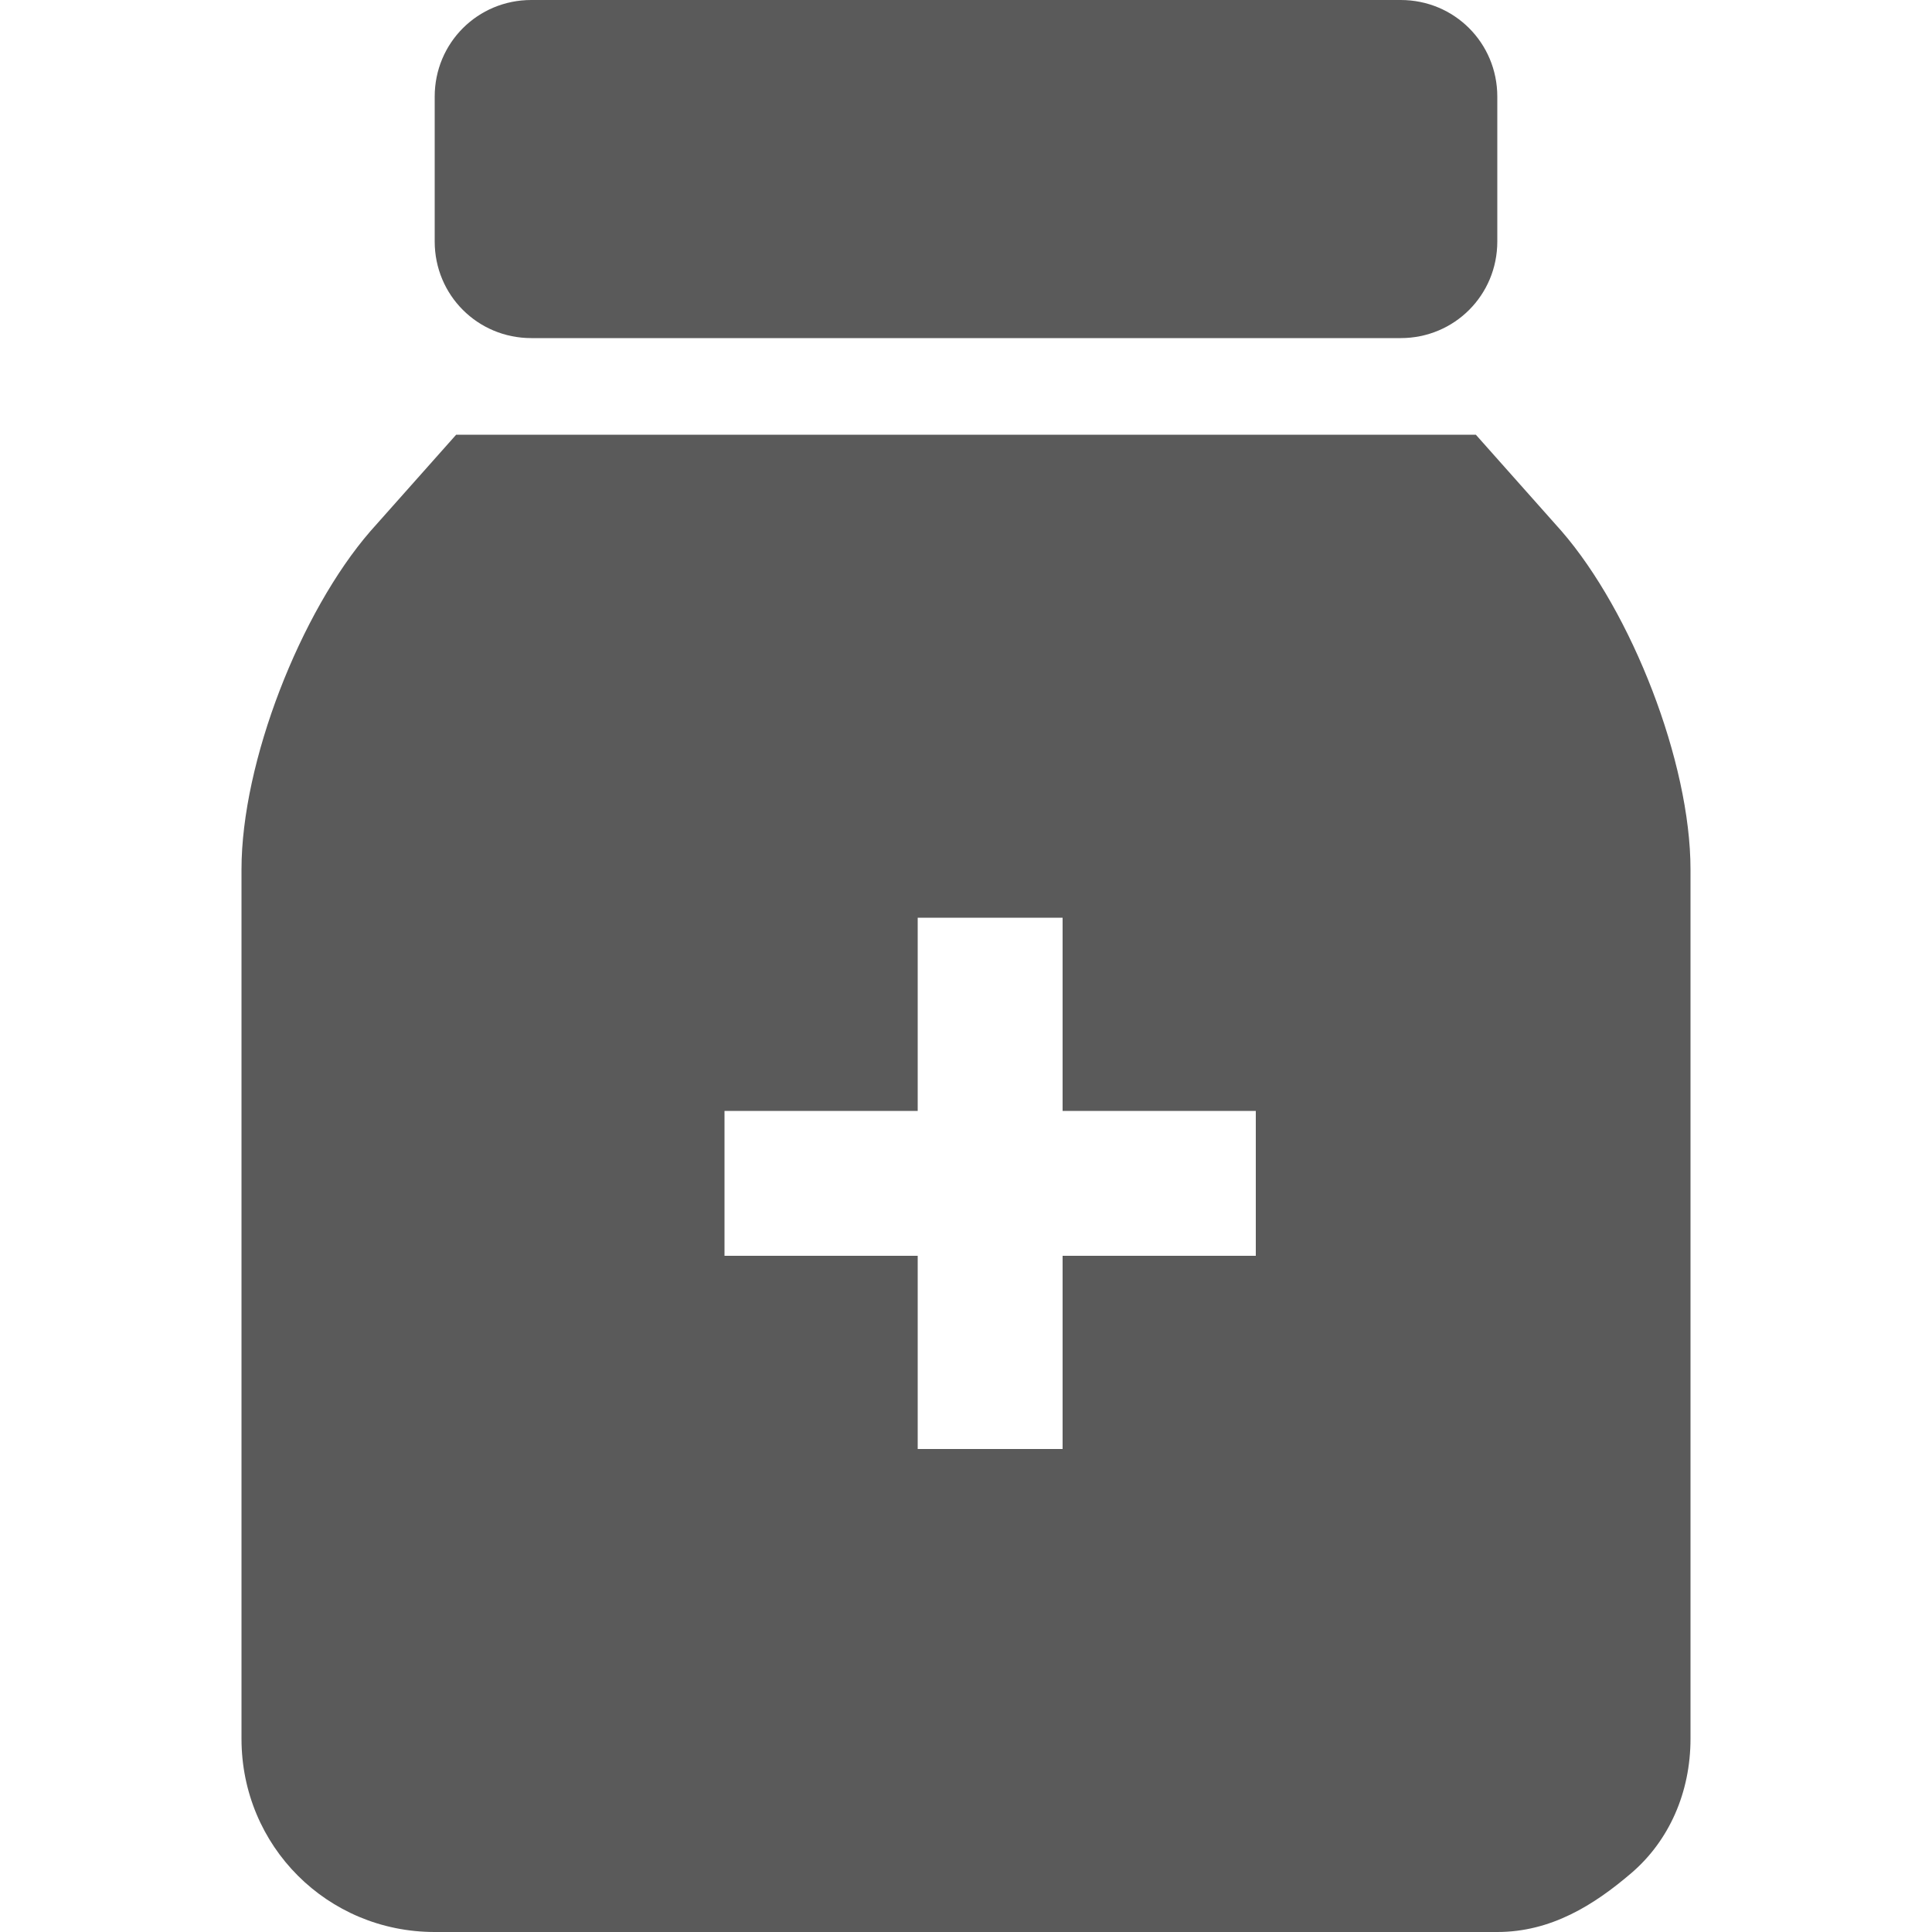
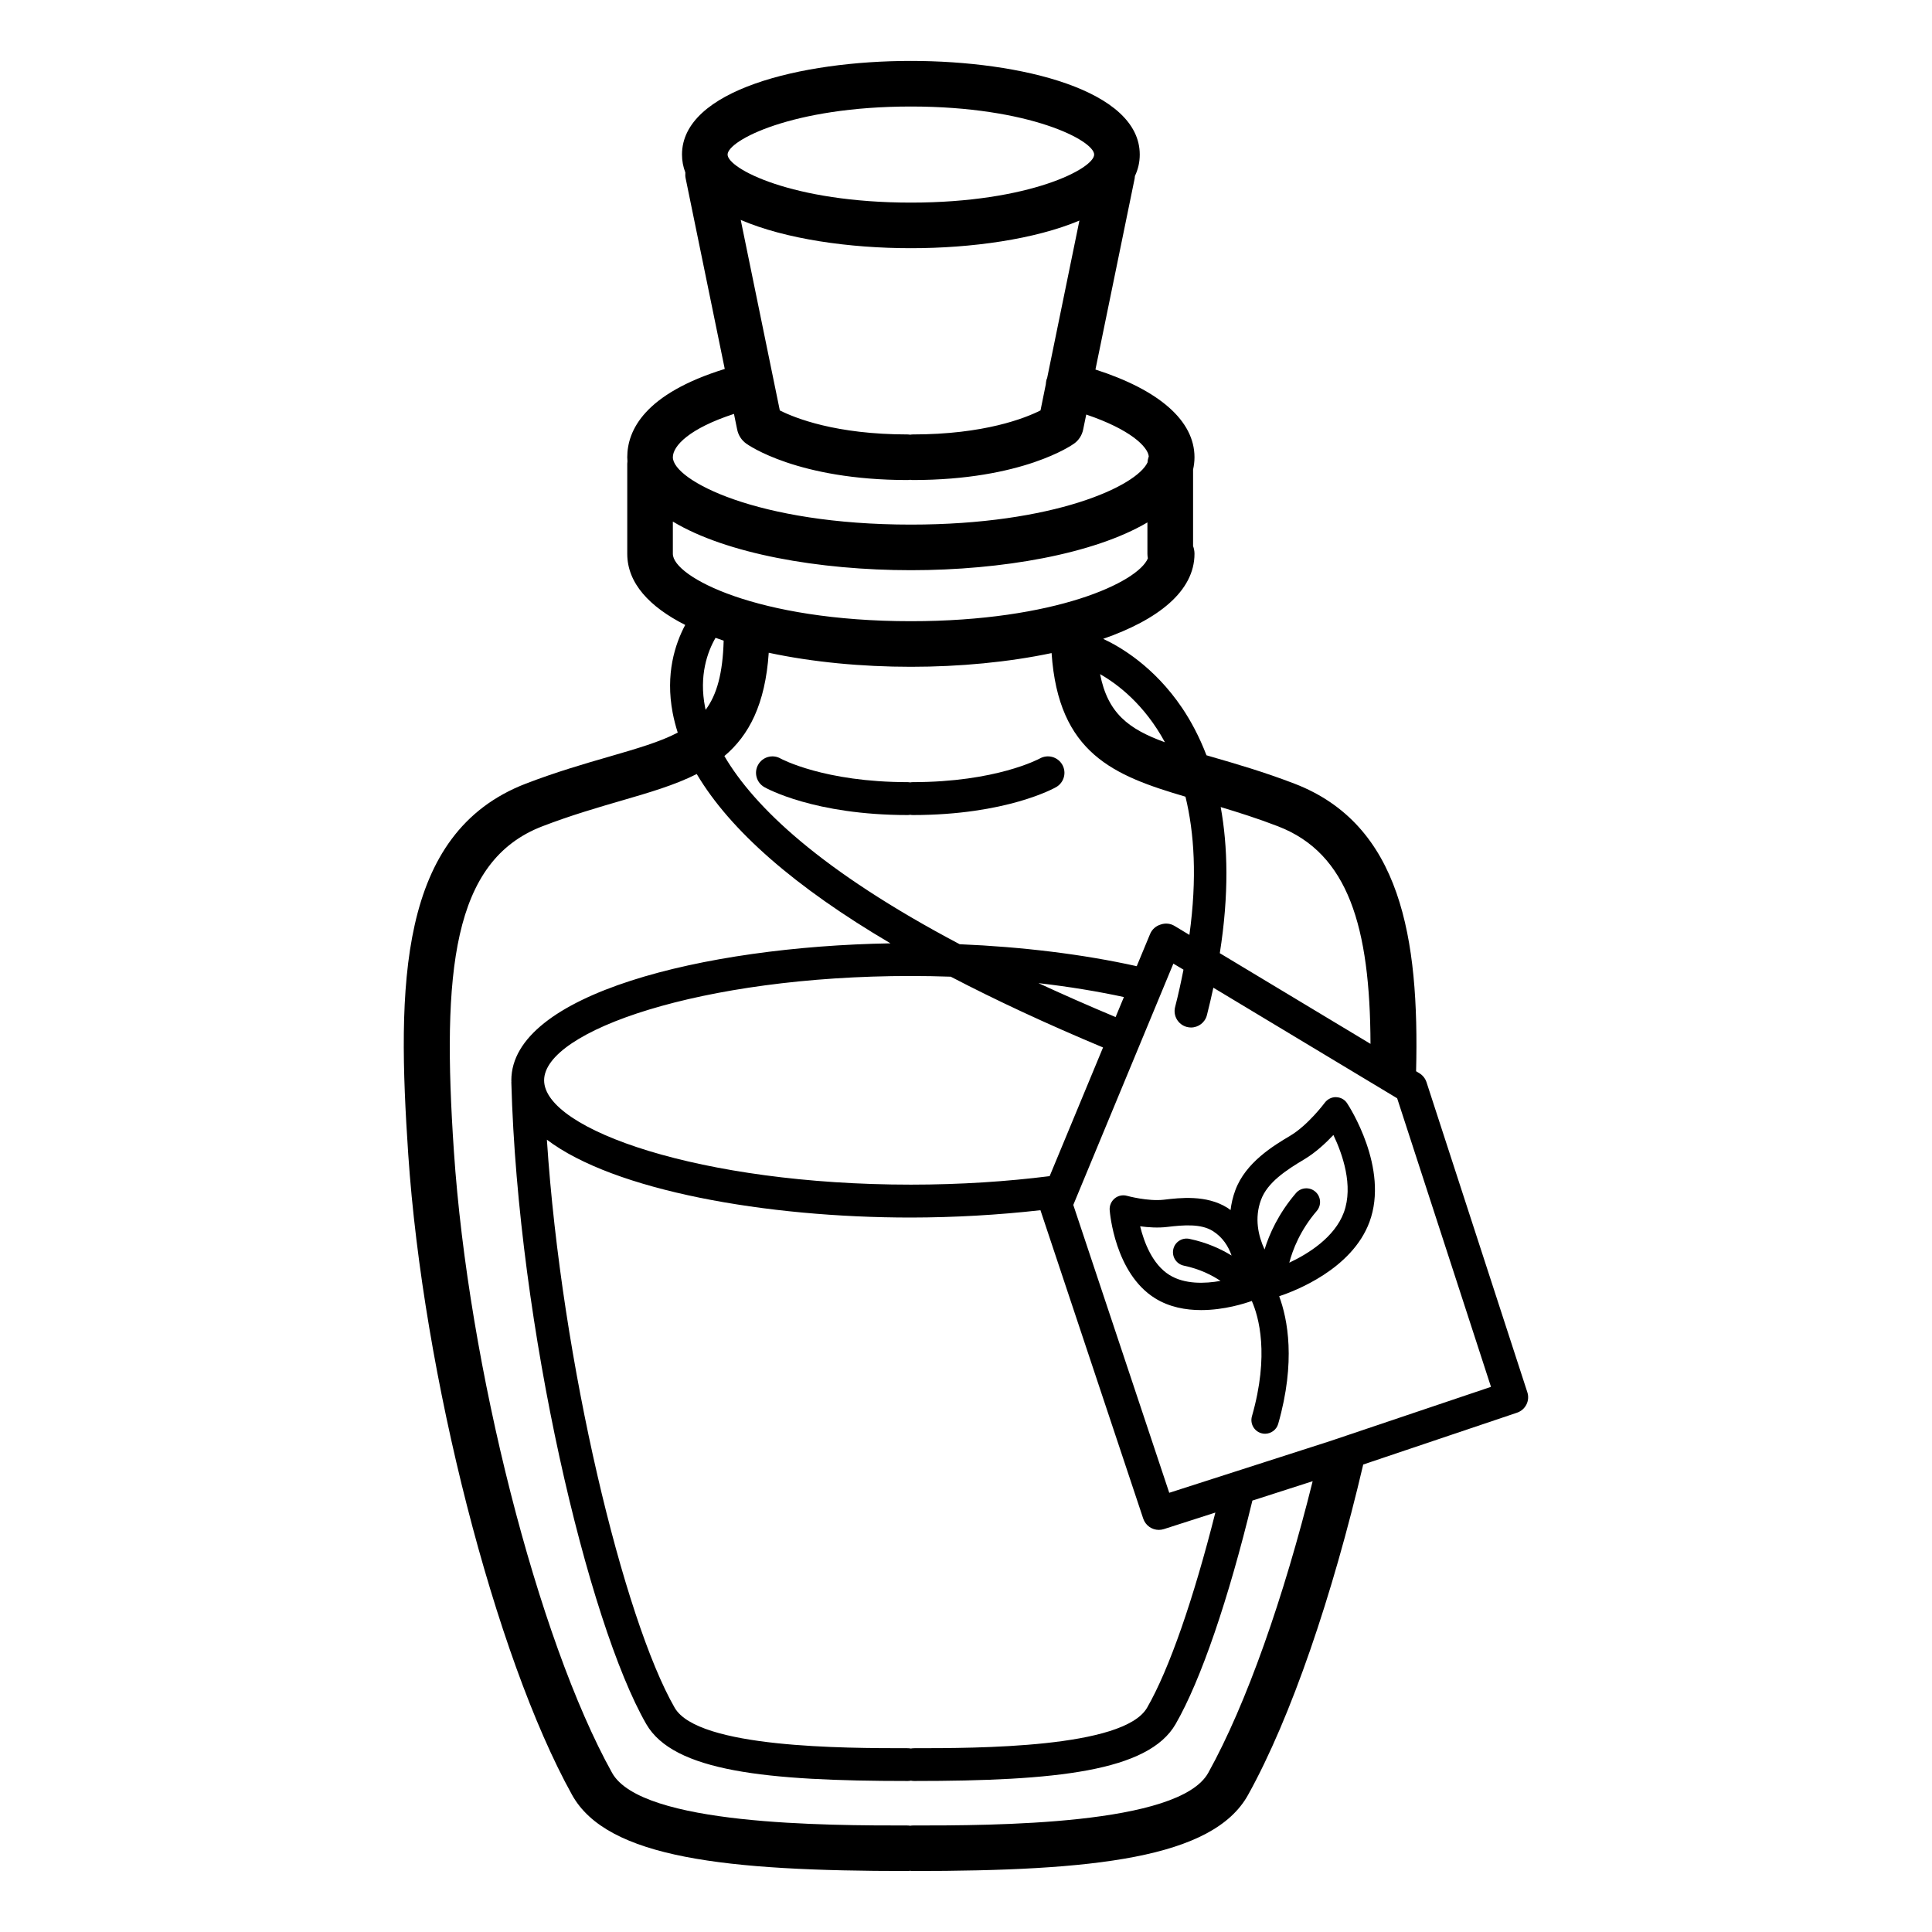
- <svg xmlns="http://www.w3.org/2000/svg" t="1734765324233" class="icon" viewBox="0 0 1024 1024" version="1.1" p-id="19005" width="200" height="200">
-   <path d="M486.4 588.8H384v76.8h102.4V768h76.8v-102.4h102.4v-76.8h-102.4v-102.4h-76.8v102.4z m-256-537.6C230.4 22.756 253.156 0 281.6 0h460.8c28.444 0 51.2 22.756 51.2 51.2v76.8c0 28.444-22.756 51.2-51.2 51.2H281.6c-28.444 0-51.2-22.756-51.2-51.2V51.2zM128 460.8c0-56.889 31.289-136.533 68.267-179.2L241.778 230.4h540.444l45.511 51.2c36.978 42.667 68.267 122.311 68.267 179.2v460.8c0 28.444-11.378 54.044-31.289 71.111S822.044 1024 793.6 1024H230.4c-56.889 0-102.4-45.511-102.4-102.4V460.8z" fill="#5A5A5A" p-id="19006" />
+ <svg xmlns="http://www.w3.org/2000/svg" version="1.1" x="0px" y="0px" viewBox="0 0 300 300" style="enable-background:new 0 0 300 300;" xml:space="preserve">
+   <style type="text/css">
+ 	.st0{display:none;}
+ 	.st1{display:inline;}
+ </style>
+   <g id="图层_2" class="st0">
+     <g class="st1">
+       <path d="M188.51,145.19l-0.99-0.76c-15.8-12.16-20.25-15.61-17.79-45.46c6.04-2.85,9.87-6.68,9.87-11.47    c0-0.42-0.09-0.82-0.22-1.2V74.42c0.14-0.62,0.22-1.26,0.22-1.92c0-5.65-5.44-10.42-15.38-13.62l6.09-29.67    c0.03-0.13,0.03-0.25,0.04-0.38c0.49-1.04,0.76-2.14,0.76-3.33c0-9.99-18.42-14.54-35.54-14.54c-17.12,0-35.54,4.55-35.54,14.54    c0,0.98,0.18,1.91,0.52,2.79c-0.02,0.3-0.01,0.61,0.05,0.93l6.07,29.58C94.23,62.64,91.53,68.3,91.53,72.5    c0,0.21,0.02,0.42,0.04,0.63c-0.01,0.12-0.04,0.25-0.04,0.37v14c0,4.72,3.73,8.52,9.64,11.36c2.49,29.95-1.96,33.39-17.78,45.57    l-0.99,0.76c-27.93,21.52-41.98,41.69-42.97,61.65c-1.23,24.94,18.2,45.41,38.2,64.24c17.39,16.37,34.75,17.91,57.18,17.96    c0.01,0,0.02,0,0.02,0c0.21,0,0.41,0,0.61,0c0.2,0,0.41,0,0.61,0c0.01,0,0.02,0,0.02,0c22.43-0.05,39.79-1.59,57.18-17.96    c20-18.83,39.43-39.3,38.2-64.24C230.49,186.88,216.44,166.72,188.51,145.19z M109.15,35.65c6.94,2.98,16.88,4.4,26.42,4.4    c9.43,0,19.25-1.38,26.17-4.3l-5.01,24.45c-0.03,0.09-0.07,0.16-0.09,0.25c-0.07,0.25-0.1,0.5-0.11,0.75l-0.83,4.04    c-2.36,1.19-8.7,3.72-19.85,3.72c-0.13,0-0.26,0.02-0.39,0.04c-0.13-0.01-0.26-0.04-0.39-0.04c-11.15,0-17.49-2.54-19.85-3.72    L109.15,35.65z M135.57,18.04c18.48,0,28.46,5.29,28.46,7.46s-9.97,7.46-28.46,7.46c-18.48,0-28.46-5.29-28.46-7.46    S117.09,18.04,135.57,18.04z M108.1,65.77l0.5,2.44c0.18,0.87,0.67,1.63,1.39,2.15c0.32,0.23,8,5.68,25.08,5.68    c0.13,0,0.26-0.02,0.39-0.04c0.13,0.01,0.26,0.04,0.39,0.04c17.08,0,24.77-5.45,25.08-5.68c0.71-0.52,1.21-1.29,1.39-2.15    l0.48-2.35c6.84,2.32,9.55,5,9.71,6.49c-0.1,0.3-0.17,0.62-0.19,0.95c-1.71,3.69-14.54,9.65-36.75,9.65    c-23.91,0-36.96-6.91-36.96-10.46C98.61,70.73,101.17,68.03,108.1,65.77z M98.61,87.5v-5.01c8.28,4.98,22.67,7.55,36.96,7.55    c14.16,0,28.42-2.53,36.73-7.42v4.88c0,0.24,0.03,0.48,0.07,0.7c-1.52,3.68-14.39,9.75-36.8,9.75    C111.66,97.96,98.61,91.05,98.61,87.5z M188.42,265.92c-15.71,14.78-31.22,16.01-52.96,16.04c-21.74-0.02-37.25-1.25-52.96-16.04    c-18.8-17.69-37.06-36.8-35.98-58.73c0.88-17.76,14.03-36.2,40.21-56.38l0.98-0.76c16.94-13.04,22.76-19.09,20.77-48.45    c7.82,2.28,17.48,3.44,27.09,3.44c9.52,0,19.09-1.14,26.86-3.38c-1.98,29.31,3.84,35.35,20.77,48.38l0.98,0.76    c26.18,20.18,39.34,38.62,40.21,56.38C225.48,229.12,207.22,248.23,188.42,265.92z" />
+       <path d="M136,193.03C136,193.03,136,193.03,136,193.03c-0.16,0-0.31,0.02-0.46,0.05c-0.15-0.03-0.31-0.05-0.47-0.05    c-11.06,0-20.02,4.35-24.57,11.95c-3.81,6.35-4.04,14.28-0.6,20.71c3.91,7.32,9.02,10.51,11.71,11.75V247    c0,1.36,1.11,2.47,2.47,2.47h11c0.13,0,0.25-0.02,0.38-0.04c0.12,0.02,0.25,0.04,0.37,0.04l11,0.04c0,0,0,0,0.01,0    c0.65,0,1.28-0.26,1.74-0.72c0.46-0.46,0.73-1.09,0.73-1.74l0.03-9.56c2.69-1.24,7.82-4.41,11.75-11.72    c3.45-6.42,3.25-14.36-0.54-20.71C156.01,197.45,147.07,193.07,136,193.03z M156.73,223.43c-4.4,8.18-10.27,9.92-10.49,9.98    c-1.08,0.29-1.83,1.26-1.84,2.38l-0.03,8.77l-3.06-0.01l0.01-2.21c0-1.36-1.1-2.47-2.46-2.48c0,0,0,0-0.01,0    c-1.36,0-2.46,1.1-2.47,2.46l-0.01,2.21l-0.53,0c0,0-0.01,0-0.01,0c-0.13,0-0.25,0.02-0.37,0.04c-0.13-0.02-0.25-0.04-0.38-0.04    h-0.53v-2.21c0-1.36-1.11-2.47-2.47-2.47s-2.47,1.11-2.47,2.47v2.21h-3.06v-8.77c0-1.12-0.75-2.1-1.83-2.38    c-0.06-0.02-6.09-1.83-10.46-10.01c-2.62-4.91-2.44-10.98,0.48-15.85c3.69-6.16,10.92-9.55,20.34-9.55c0.16,0,0.31-0.02,0.46-0.05    c0.15,0.03,0.3,0.05,0.46,0.05c9.42,0.03,16.63,3.44,20.31,9.61C159.2,212.46,159.36,218.53,156.73,223.43z" />
+       <path d="M124.57,210.82c-2.88,0-4.97,3.2-4.97,7.62c0,4.42,2.09,7.62,4.97,7.62s4.97-3.2,4.97-7.62    C129.54,214.03,127.45,210.82,124.57,210.82z" />
+       <path d="M135.48,226.33c-2.56-0.13-4.79,4.97-3.69,5.99c0.84,0.78,2.31,0.73,3.69-0.01c1.37,0.75,2.85,0.8,3.69,0.02    C140.25,231.32,138.05,226.2,135.48,226.33z" />
+       <path d="M186.23,163.2c-0.38-0.32-0.78-0.65-1.2-0.99c-1.98-1.63-4.22-3.48-6.6-5.87c-0.05-0.05-0.1-0.08-0.15-0.12    c-6.15-7.67-24.88-11.76-42.7-11.76c-17.62,0-36.13,3.99-42.49,11.49c-0.11,0.08-0.21,0.16-0.31,0.25    c-2.38,2.38-4.63,4.22-6.61,5.84c-0.42,0.35-0.83,0.68-1.21,1c-19.04,15.8-28.48,30.5-28.85,44.93    c-0.48,18.9,14.7,34.47,31.65,50.08c14.29,13.15,28.57,14.45,46.99,14.5c0,0,0,0,0.01,0c0.49,0,0.97,0,1.45,0    c18.36,0,32.62-1.28,46.92-14.35c17.01-15.55,32.24-31.07,31.82-49.97C214.61,193.79,205.22,179.06,186.23,163.2z M135.57,149.55    c24.6,0,39.7,7.11,39.7,12.2s-15.1,12.2-39.7,12.2c-24.6,0-39.7-7.11-39.7-12.2S110.97,149.55,135.57,149.55z M179.67,254.44    c-13.28,12.14-26.34,13.04-44.66,13.01c-17.91-0.04-30.76-1.15-43.81-13.15c-16.67-15.34-30.44-29.41-30.01-46.19    c0.33-12.88,9.16-26.33,27.01-41.14c0.37-0.31,0.77-0.63,1.18-0.97c0.58-0.47,1.21-1,1.87-1.54c3.37,9.51,24.41,14.6,44.32,14.6    c19.84,0,40.81-5.06,44.29-14.51c0.67,0.57,1.33,1.11,1.92,1.6c0.41,0.34,0.8,0.66,1.17,0.97c17.79,14.86,26.58,28.34,26.87,41.22    C210.21,225.13,196.4,239.15,179.67,254.44z" />
+       <path d="M146.45,210.86c0,0-0.01,0-0.01,0c-1.63,0-3.09,1.05-3.99,2.89c-0.64,1.3-0.99,2.97-1,4.72    c-0.01,1.74,0.34,3.42,0.96,4.72c0.89,1.84,2.34,2.91,3.98,2.91c0,0,0.01,0,0.01,0c1.63,0,3.09-1.05,3.98-2.89    c0.64-1.3,0.99-2.97,1-4.72C151.4,214.08,149.32,210.87,146.45,210.86z" />
+       <path d="M217.57,92.04c7.19,0,13.04-5.85,13.04-13.04s-5.85-13.04-13.04-13.04S204.53,71.81,204.53,79S210.38,92.04,217.57,92.04z     M217.57,73.04c3.28,0,5.96,2.67,5.96,5.96s-2.67,5.96-5.96,5.96s-5.96-2.67-5.96-5.96S214.29,73.04,217.57,73.04z" />
+       <path d="M244.07,95.96c-9.12,0-16.54,7.42-16.54,16.54s7.42,16.54,16.54,16.54s16.54-7.42,16.54-16.54S253.19,95.96,244.07,95.96z     M244.07,121.96c-5.21,0-9.46-4.24-9.46-9.46s4.24-9.46,9.46-9.46s9.46,4.24,9.46,9.46S249.29,121.96,244.07,121.96z" />
+       <path d="M202.07,132.04c6.92,0,12.54-5.63,12.54-12.54s-5.63-12.54-12.54-12.54s-12.54,5.63-12.54,12.54    S195.15,132.04,202.07,132.04z M202.07,114.04c3.01,0,5.46,2.45,5.46,5.46s-2.45,5.46-5.46,5.46s-5.46-2.45-5.46-5.46    S199.06,114.04,202.07,114.04z" />
+     </g>
+   </g>
+   <g id="图层_1">
+     <g>
+       <path d="M161.46,117.78c-0.12,0.06-6.77,3.67-19.74,3.67c-0.13,0-0.26,0.02-0.39,0.04c-0.13-0.02-0.26-0.04-0.39-0.04    c-12.97,0-19.63-3.61-19.74-3.67c-1.22-0.69-2.77-0.27-3.47,0.96c-0.7,1.22-0.27,2.78,0.95,3.48c0.31,0.18,7.75,4.34,22.27,4.34    c0.13,0,0.26-0.02,0.39-0.04c0.13,0.02,0.26,0.04,0.39,0.04c14.51,0,21.96-4.16,22.27-4.34c1.22-0.7,1.65-2.26,0.95-3.48    C164.24,117.51,162.69,117.09,161.46,117.78z" />
+       <path d="M237.16,216.17l-15.65-48.12c-0.19-0.58-0.58-1.08-1.11-1.4l-0.51-0.31c0.51-20.67-2.34-38.29-18.9-44.66    c-4.72-1.81-9.03-3.06-12.83-4.16c-0.28-0.08-0.55-0.16-0.82-0.24c-1.12-2.92-2.44-5.36-3.78-7.35    c-4.38-6.48-9.67-9.53-12.26-10.73c8.47-2.95,14.18-7.37,14.18-13.21c0-0.42-0.08-0.82-0.22-1.2V72.92    c0.14-0.62,0.22-1.26,0.22-1.92c0-5.65-5.44-10.42-15.38-13.62l6.09-29.67c0.02-0.13,0.03-0.25,0.04-0.38    c0.49-1.03,0.75-2.14,0.75-3.33c0-9.99-18.42-14.54-35.54-14.54S105.9,14.01,105.9,24c0,0.98,0.18,1.91,0.52,2.79    c-0.02,0.3-0.02,0.61,0.05,0.92l6.07,29.58C100.1,61.14,97.4,66.8,97.4,71c0,0.21,0.02,0.42,0.03,0.63    c-0.01,0.12-0.03,0.24-0.03,0.37v14c0,4.55,3.46,8.24,9,11.04c-1.6,3-3.09,7.64-1.95,13.64c0.2,1.03,0.46,2.06,0.79,3.08    c-2.72,1.43-6.27,2.46-10.75,3.76c-3.81,1.1-8.11,2.35-12.83,4.16c-19.93,7.67-20.01,31.6-18.27,57.55    c2.31,34.26,13.49,77.96,25.44,99.48c5.47,9.85,23.99,11.82,52.1,11.82c0.13,0,0.26-0.02,0.39-0.04c0.13,0.02,0.25,0.04,0.39,0.04    c28.11,0,46.63-1.97,52.09-11.82c6.68-12.02,13.11-30.95,17.88-51.3l23.86-8.04C236.88,218.93,237.6,217.5,237.16,216.17z     M198.45,128.31c10.92,4.2,14.3,15.66,14.36,33.78l-23.4-14.08c1.45-9.16,1.24-16.63,0.14-22.69    C192.33,126.16,195.32,127.1,198.45,128.31z M184.69,145.17l-2.32-1.4c-0.67-0.4-1.45-0.45-2.14-0.21    c-0.71,0.21-1.33,0.72-1.64,1.46l-2.08,5.01c-8.34-1.86-17.85-3.01-27.49-3.41c-21.54-11.38-31.91-21.32-36.54-29.22    c3.82-3.22,6.35-8.03,6.89-16.04c6.76,1.45,14.43,2.18,22.07,2.18c7.56,0,15.15-0.72,21.85-2.13c1.06,15.63,9.71,19.04,20.79,22.3    C185.44,129.3,185.91,136.33,184.69,145.17z M161.56,187.92l15.96,47.89c0.36,1.07,1.35,1.75,2.42,1.75    c0.26,0,0.52-0.04,0.78-0.12l8-2.57c-3.37,13.35-7.15,24.32-10.6,30.3c-3.62,6.29-26.44,6.29-36.18,6.29    c-0.17,0-0.34,0.02-0.5,0.05c-0.16-0.03-0.33-0.05-0.5-0.05c-9.74,0-32.56,0-36.18-6.29c-7.87-13.68-17.56-53.41-19.84-88.2    c10.43,7.91,34,12.09,56.52,12.09C148.19,189.05,155.01,188.66,161.56,187.92z M162.99,182.63c-6.58,0.83-13.83,1.32-21.55,1.32    c-32.59,0-56.95-8.55-56.95-16.2c0-7.65,24.36-16.2,56.95-16.2c2.1,0,4.16,0.04,6.19,0.11c7.04,3.67,14.92,7.34,23.65,10.99    L162.99,182.63z M161.25,152.66c4.78,0.55,9.24,1.29,13.27,2.16l-1.29,3.11C168.97,156.15,164.99,154.39,161.25,152.66z     M180.89,115.26c-5.68-2.06-8.88-4.53-10.07-10.58C173.51,106.21,177.69,109.36,180.89,115.26z M141.44,16.54    c18.48,0,28.46,5.3,28.46,7.46c0,2.16-9.98,7.46-28.46,7.46s-28.46-5.3-28.46-7.46C112.98,21.84,122.96,16.54,141.44,16.54z     M167.61,34.25L162.6,58.7c-0.03,0.08-0.07,0.16-0.1,0.25c-0.06,0.25-0.09,0.5-0.11,0.74l-0.82,4.04    c-2.36,1.19-8.71,3.73-19.85,3.73c-0.14,0-0.26,0.02-0.39,0.04c-0.13-0.02-0.26-0.04-0.39-0.04c-11.15,0-17.49-2.54-19.85-3.73    l-6.07-29.58c6.94,2.98,16.88,4.39,26.42,4.39C150.87,38.54,160.69,37.16,167.61,34.25z M113.97,64.27l0.5,2.44    c0.18,0.87,0.67,1.64,1.39,2.16c0.31,0.23,8,5.67,25.08,5.67c0.13,0,0.26-0.02,0.39-0.04c0.13,0.02,0.25,0.04,0.39,0.04    c17.08,0,24.76-5.44,25.08-5.67c0.72-0.52,1.21-1.29,1.39-2.16l0.48-2.34c6.84,2.31,9.55,4.99,9.71,6.49    c-0.1,0.3-0.17,0.61-0.19,0.94c-1.7,3.69-14.53,9.66-36.75,9.66c-23.91,0-36.96-6.91-36.96-10.46    C104.48,69.23,107.04,66.53,113.97,64.27z M104.48,86v-5.01c8.28,4.99,22.68,7.55,36.96,7.55c14.16,0,28.42-2.52,36.73-7.42V86    c0,0.24,0.03,0.48,0.07,0.7c-1.52,3.69-14.38,9.76-36.8,9.76C117.53,96.46,104.48,89.55,104.48,86z M112.37,99.48    c-0.14,5.05-1.04,8.37-2.8,10.74c-0.03-0.12-0.06-0.24-0.08-0.36c-0.98-4.97,0.37-8.66,1.62-10.82    C111.53,99.19,111.94,99.34,112.37,99.48z M187.62,275.28c-4.54,8.18-33.53,8.18-45.9,8.18c-0.14,0-0.26,0.02-0.39,0.04    c-0.13-0.02-0.26-0.04-0.39-0.04c-12.38,0-41.36,0-45.9-8.18c-11.53-20.74-22.32-63.14-24.56-96.52    c-1.88-27.88-0.24-45.08,13.73-50.45c4.44-1.71,8.59-2.91,12.26-3.98c4.3-1.25,8.3-2.41,11.72-4.14    c5.19,8.76,15.24,17.55,30.08,26.29c-29.11,0.5-58.87,7.92-58.87,21.27c0,0.06,0.01,0.11,0.01,0.17c0,0.05-0.01,0.1-0.01,0.15    c1.03,37.97,11.91,83.92,20.95,99.64c4.24,7.36,18.68,8.84,40.6,8.84c0.17,0,0.34-0.02,0.5-0.05c0.16,0.03,0.33,0.05,0.5,0.05    c21.93,0,36.37-1.48,40.6-8.84c3.95-6.86,8.24-19.49,11.92-34.7l9.36-3.01C199.33,248.06,193.57,264.56,187.62,275.28z     M206.54,223.77l-24.98,8.03l-14.9-44.7l15.54-37.47l1.57,0.94c-0.37,1.87-0.78,3.78-1.3,5.8c-0.35,1.37,0.48,2.75,1.84,3.1    c0.21,0.05,0.42,0.08,0.63,0.08c1.14,0,2.18-0.77,2.47-1.92c0.37-1.46,0.7-2.88,1-4.26l28.54,17.17l14.57,44.81L206.54,223.77z" />
+       <path d="M207.48,170.37c-0.66-0.04-1.35,0.3-1.77,0.86c-0.03,0.04-2.58,3.46-5.34,5.11c-2.6,1.55-6.95,4.15-8.55,8.48v0    c-0.39,1.05-0.62,2.08-0.74,3.08c-0.17-0.12-0.32-0.25-0.5-0.36c-3.27-2.04-7.39-1.54-9.85-1.25c-2.47,0.29-5.69-0.59-5.72-0.6    c-0.67-0.19-1.39-0.04-1.92,0.4s-0.83,1.11-0.78,1.81c0.03,0.4,0.8,9.8,7.04,13.69c2.23,1.39,4.78,1.84,7.16,1.84    c3.61,0,6.81-1.04,7.87-1.42c1.07,2.43,2.76,8.34,0.02,17.91c-0.32,1.13,0.33,2.31,1.46,2.63c0.2,0.06,0.39,0.08,0.58,0.08    c0.92,0,1.78-0.61,2.04-1.54c2.76-9.67,1.46-16.28,0.15-19.81c2.44-0.81,11.3-4.19,14.02-11.53c3.09-8.35-3.19-18.01-3.46-18.42    C208.82,170.74,208.18,170.39,207.48,170.37z M183.83,196.53c2.5,0.52,4.4,1.5,5.69,2.37c-2.41,0.43-5.56,0.55-7.93-0.92    c-2.66-1.66-3.94-5.09-4.55-7.56c1.28,0.17,2.78,0.27,4.19,0.1c2.58-0.31,5.25-0.52,7.09,0.63c0,0,0,0,0,0    c1.55,0.97,2.43,2.4,2.92,3.81c-1.63-1-3.81-2.02-6.55-2.59c-1.15-0.24-2.28,0.5-2.51,1.65S182.68,196.29,183.83,196.53z     M208.67,188.27c-1.44,3.87-5.51,6.41-8.47,7.8c0.52-1.97,1.67-5.01,4.27-8.04c0.76-0.89,0.66-2.23-0.24-3    c-0.89-0.76-2.24-0.66-3,0.24c-2.71,3.17-4.13,6.35-4.87,8.75c-0.97-2.1-1.61-4.85-0.55-7.71v0c1-2.71,3.88-4.6,6.75-6.31    c1.72-1.03,3.3-2.5,4.49-3.76C208.45,179.17,210.2,184.12,208.67,188.27z" />
+     </g>
+     <g>
+ 	</g>
+     <g>
+ 	</g>
+     <g>
+ 	</g>
+     <g>
+ 	</g>
+     <g>
+ 	</g>
+     <g>
+ 	</g>
+     <g>
+ 	</g>
+     <g>
+ 	</g>
+     <g>
+ 	</g>
+     <g>
+ 	</g>
+     <g>
+ 	</g>
+     <g>
+ 	</g>
+     <g>
+ 	</g>
+     <g>
+ 	</g>
+     <g>
+ 	</g>
+   </g>
</svg>
